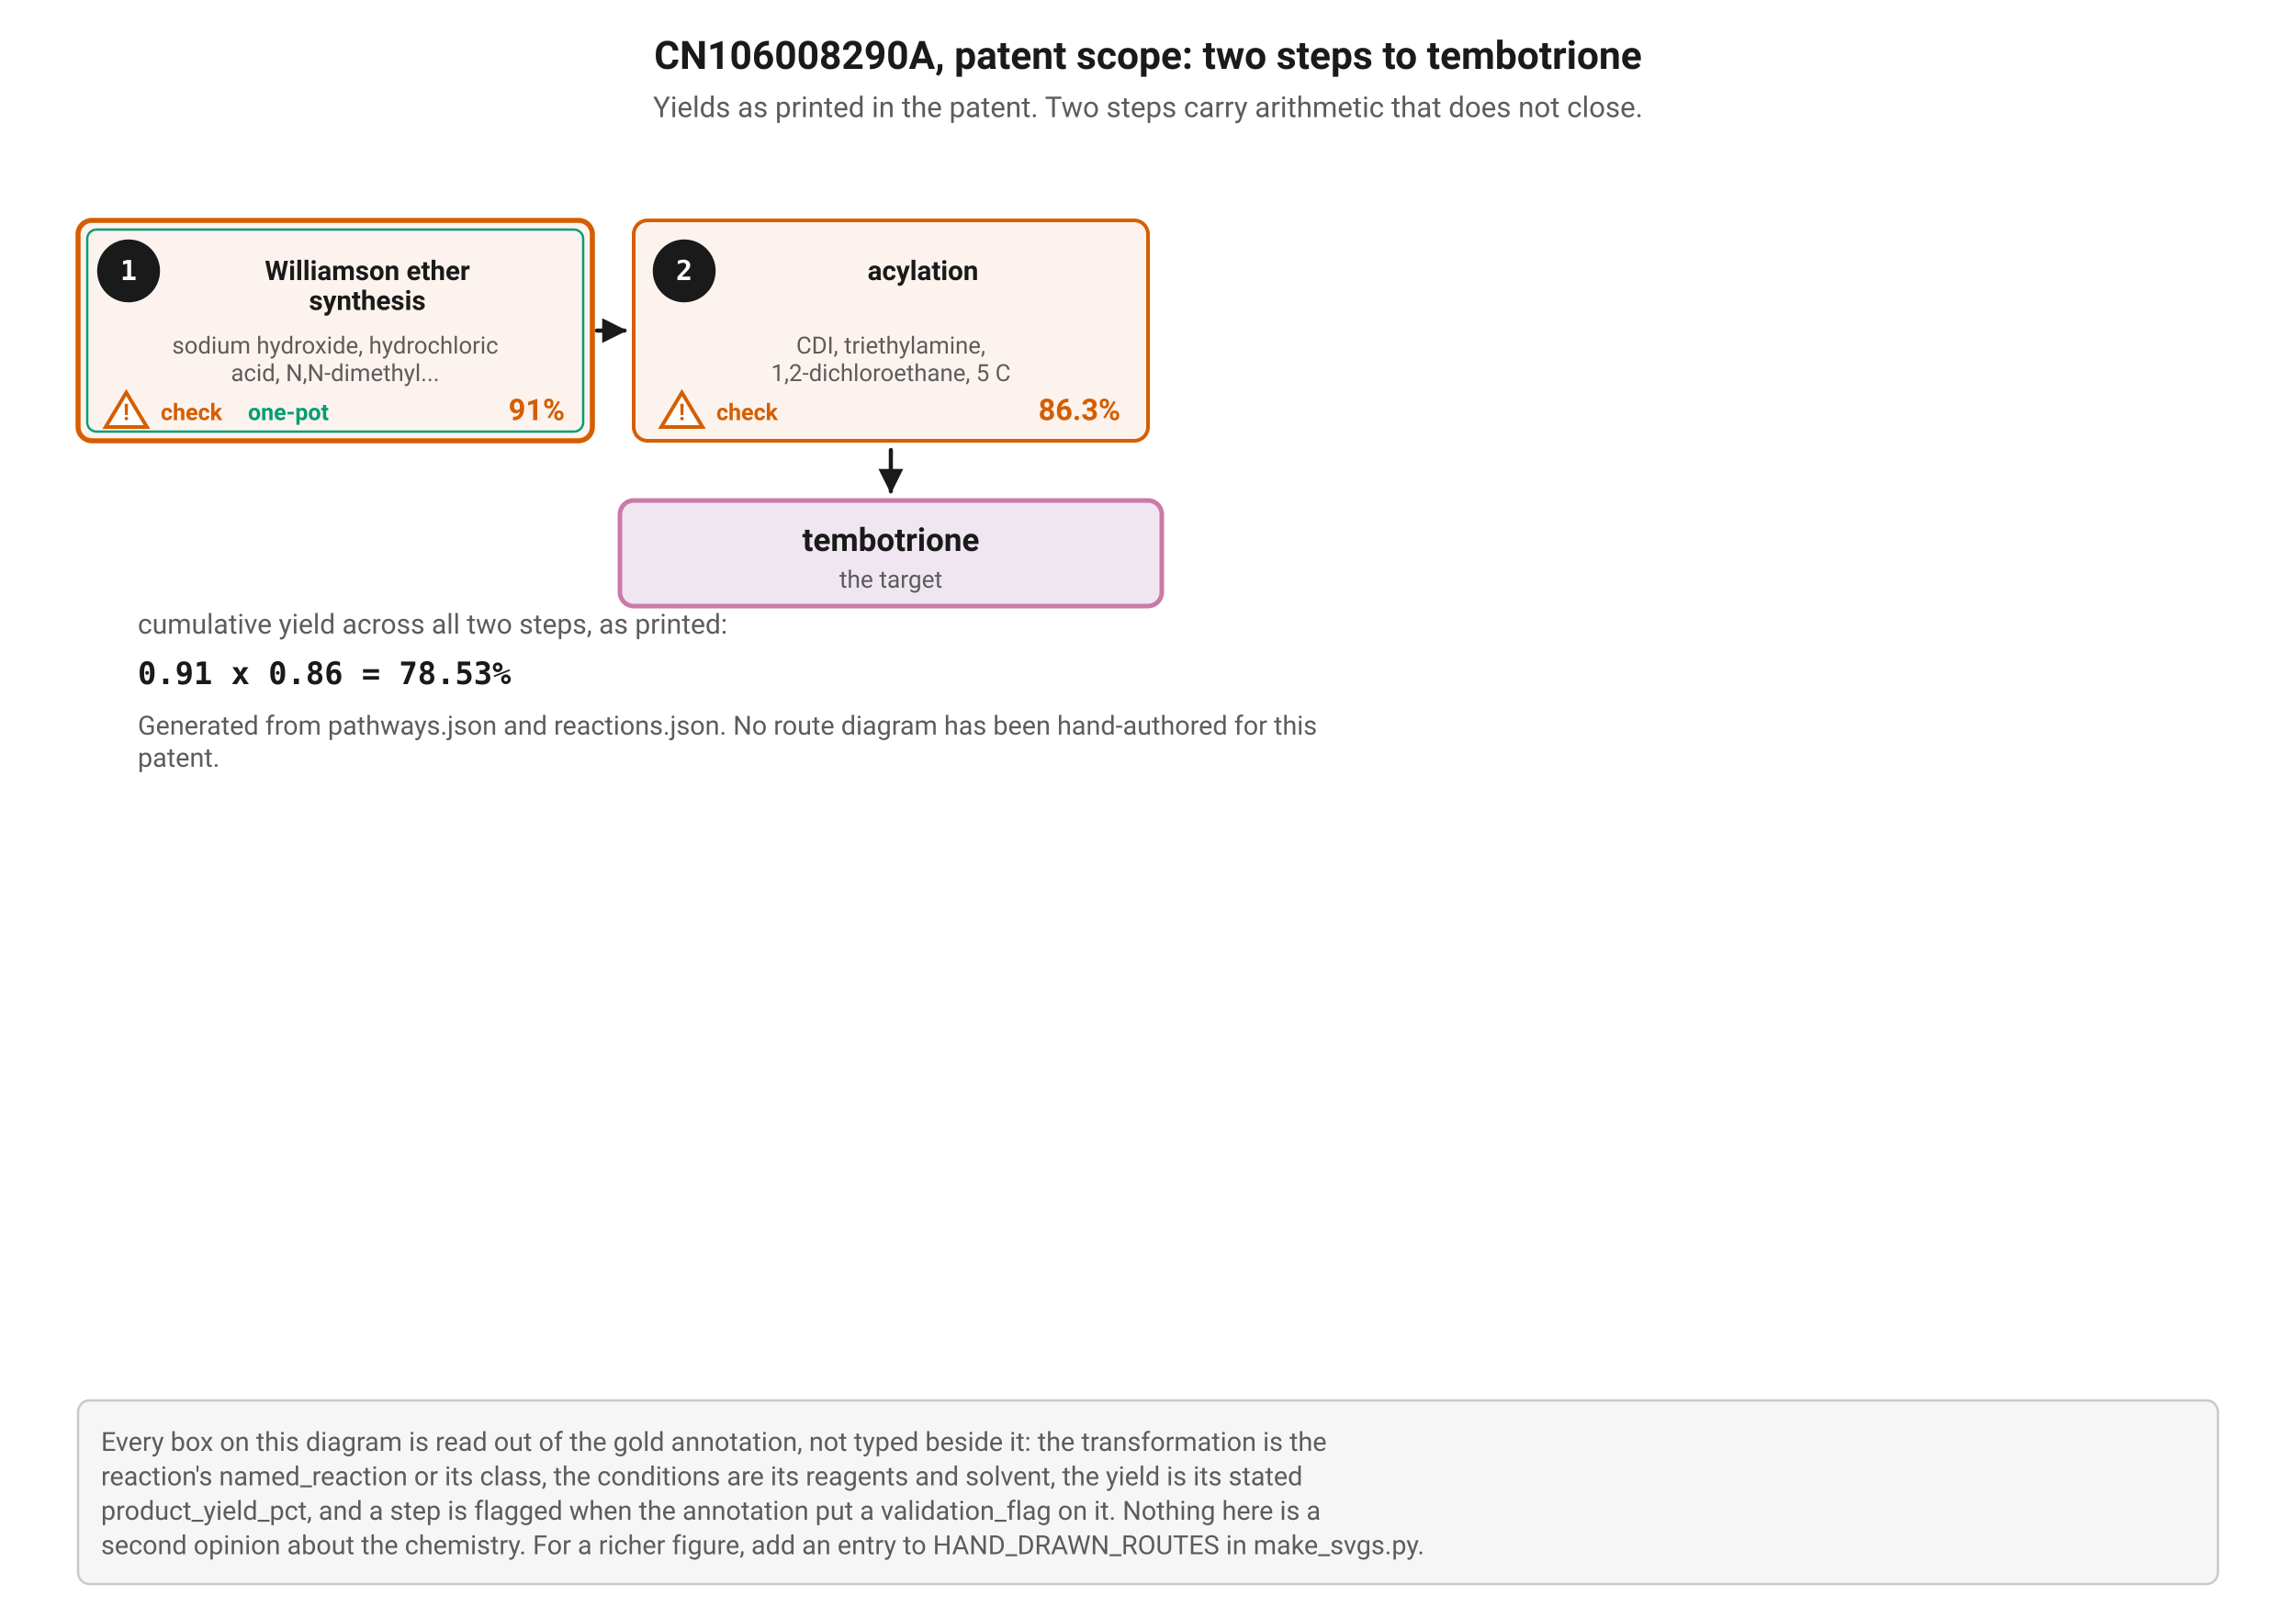
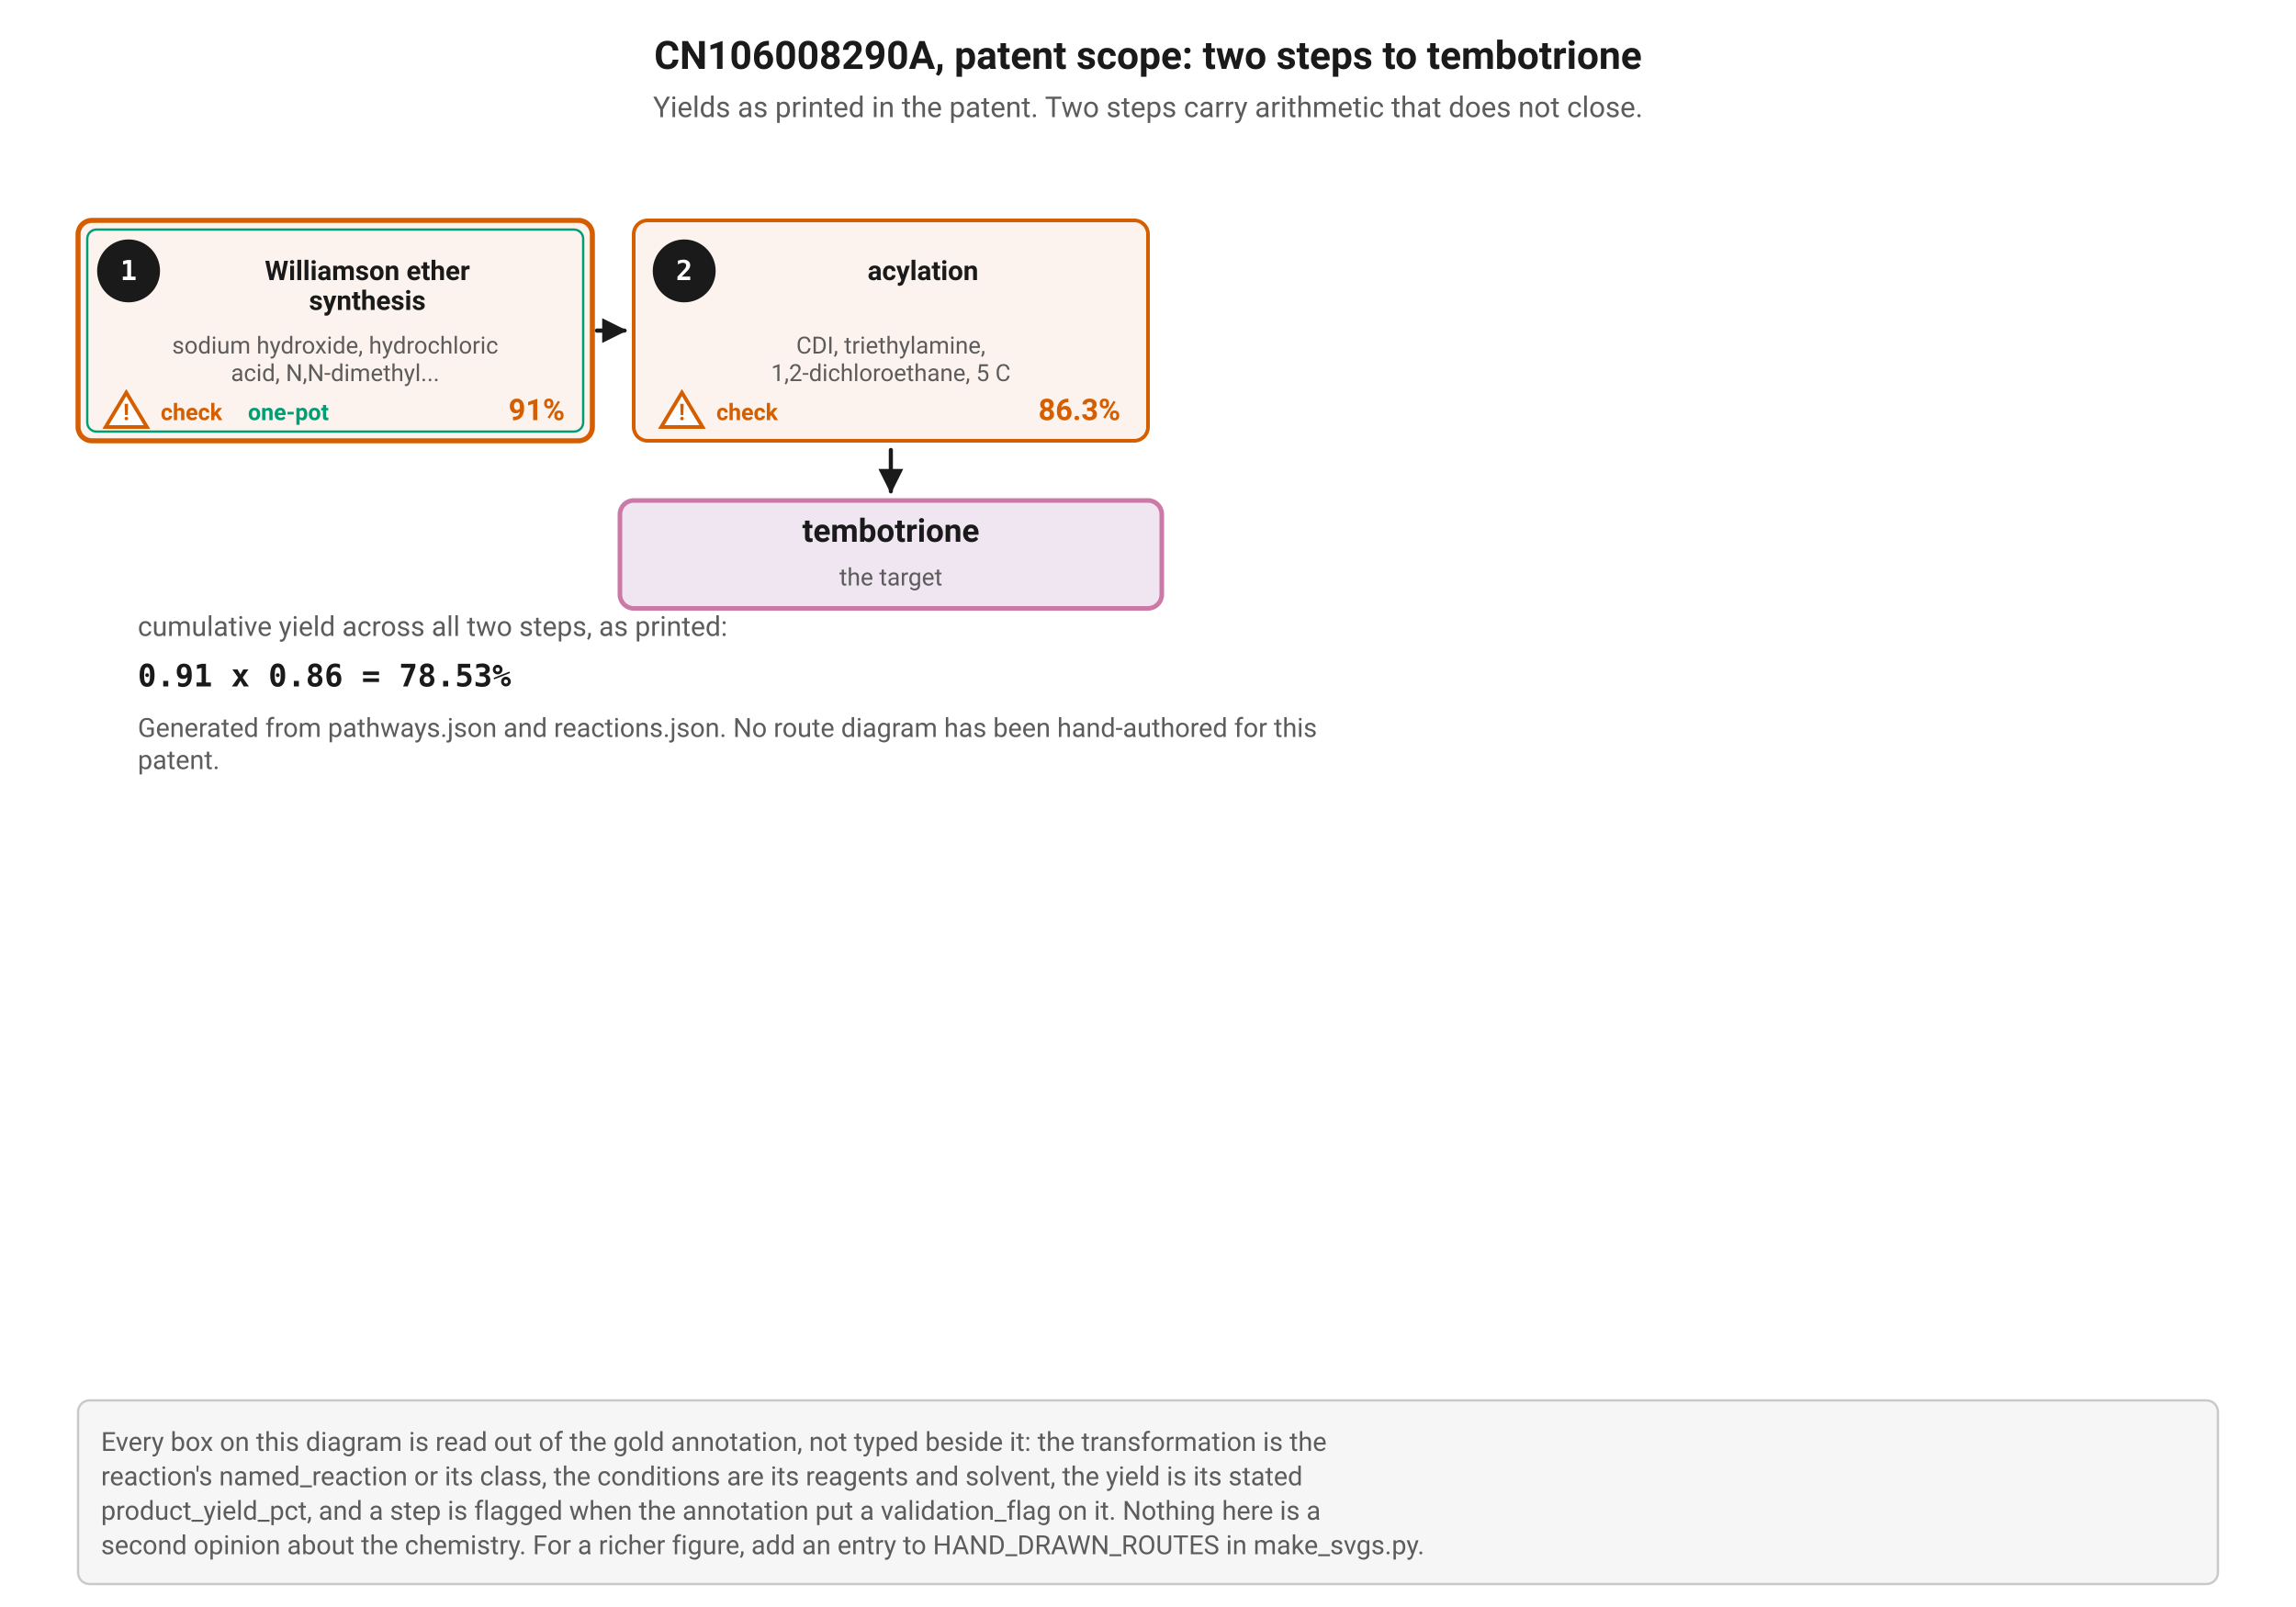
<svg xmlns="http://www.w3.org/2000/svg" viewBox="0 0 1000 700" width="100%" role="img" aria-labelledby="m2t m2d">
  <defs>
    <marker id="m2arrow" viewBox="0 0 10 10" refX="9" refY="5" markerWidth="6" markerHeight="6" orient="auto-start-reverse">
      <path d="M 0 0 L 10 5 L 0 10 z" fill="#1a1a1a" />
    </marker>
    <pattern id="m2hatch" width="7" height="7" patternUnits="userSpaceOnUse" patternTransform="rotate(45)">
      <line x1="0" y1="0" x2="0" y2="7" stroke="#5c5c5c" stroke-width="2.2" />
    </pattern>
  </defs>
  <rect width="1000" height="700" fill="#ffffff" />
  <text x="500" y="30" font-family="ui-sans-serif, -apple-system, Segoe UI, Roboto, sans-serif" font-size="17" font-weight="600" fill="#1a1a1a" text-anchor="middle">CN106008290A, patent scope: two steps to tembotrione</text>
  <text x="500" y="51" font-family="ui-sans-serif, -apple-system, Segoe UI, Roboto, sans-serif" font-size="12.5" font-weight="normal" fill="#5c5c5c" text-anchor="middle">Yields as printed in the patent. Two steps carry arithmetic that does not close.</text>
  <rect x="34" y="96" width="224" height="96" rx="6" fill="#fdf3ee" fill-opacity="1" stroke="#D55E00" stroke-width="2.2" />
  <rect x="38" y="100" width="216" height="88" rx="4" fill="none" fill-opacity="1" stroke="#009E73" stroke-width="1.0" />
  <circle cx="56" cy="118" r="13" fill="#1a1a1a" stroke="#1a1a1a" stroke-width="1.4" />
  <text x="56" y="122" font-family="ui-monospace, SFMono-Regular, Menlo, monospace" font-size="12" font-weight="700" fill="#ffffff" text-anchor="middle">1</text>
  <text x="160.0" y="122" font-family="ui-sans-serif, -apple-system, Segoe UI, Roboto, sans-serif" font-size="11.8" font-weight="600" fill="#1a1a1a" text-anchor="middle">Williamson ether</text>
  <text x="160.0" y="135" font-family="ui-sans-serif, -apple-system, Segoe UI, Roboto, sans-serif" font-size="11.8" font-weight="600" fill="#1a1a1a" text-anchor="middle">synthesis</text>
  <text x="146.0" y="154" font-family="ui-sans-serif, -apple-system, Segoe UI, Roboto, sans-serif" font-size="10.3" font-weight="normal" fill="#5c5c5c" text-anchor="middle">sodium hydroxide, hydrochloric</text>
  <text x="146.0" y="166" font-family="ui-sans-serif, -apple-system, Segoe UI, Roboto, sans-serif" font-size="10.3" font-weight="normal" fill="#5c5c5c" text-anchor="middle">acid, N,N-dimethyl...</text>
  <text x="246" y="183" font-family="ui-sans-serif, -apple-system, Segoe UI, Roboto, sans-serif" font-size="13" font-weight="700" fill="#D55E00" text-anchor="end">91%</text>
  <text x="108" y="183" font-family="ui-sans-serif, -apple-system, Segoe UI, Roboto, sans-serif" font-size="10" font-weight="600" fill="#009E73" text-anchor="start">one-pot</text>
  <polygon points="46,186 55,171 64,186" fill="#ffffff" stroke="#D55E00" stroke-width="1.6" />
  <text x="55" y="183" font-family="ui-sans-serif, -apple-system, Segoe UI, Roboto, sans-serif" font-size="10" font-weight="700" fill="#D55E00" text-anchor="middle">!</text>
  <text x="70" y="183" font-family="ui-sans-serif, -apple-system, Segoe UI, Roboto, sans-serif" font-size="10" font-weight="600" fill="#D55E00" text-anchor="start">check</text>
  <rect x="276" y="96" width="224" height="96" rx="6" fill="#fdf3ee" fill-opacity="1" stroke="#D55E00" stroke-width="1.6" />
  <circle cx="298" cy="118" r="13" fill="#1a1a1a" stroke="#1a1a1a" stroke-width="1.4" />
  <text x="298" y="122" font-family="ui-monospace, SFMono-Regular, Menlo, monospace" font-size="12" font-weight="700" fill="#ffffff" text-anchor="middle">2</text>
  <text x="402.0" y="122" font-family="ui-sans-serif, -apple-system, Segoe UI, Roboto, sans-serif" font-size="11.8" font-weight="600" fill="#1a1a1a" text-anchor="middle">acylation</text>
  <text x="388.0" y="154" font-family="ui-sans-serif, -apple-system, Segoe UI, Roboto, sans-serif" font-size="10.3" font-weight="normal" fill="#5c5c5c" text-anchor="middle">CDI, triethylamine,</text>
  <text x="388.0" y="166" font-family="ui-sans-serif, -apple-system, Segoe UI, Roboto, sans-serif" font-size="10.3" font-weight="normal" fill="#5c5c5c" text-anchor="middle">1,2-dichloroethane, 5 C</text>
  <text x="488" y="183" font-family="ui-sans-serif, -apple-system, Segoe UI, Roboto, sans-serif" font-size="13" font-weight="700" fill="#D55E00" text-anchor="end">86.3%</text>
  <polygon points="288,186 297,171 306,186" fill="#ffffff" stroke="#D55E00" stroke-width="1.6" />
  <text x="297" y="183" font-family="ui-sans-serif, -apple-system, Segoe UI, Roboto, sans-serif" font-size="10" font-weight="700" fill="#D55E00" text-anchor="middle">!</text>
  <text x="312" y="183" font-family="ui-sans-serif, -apple-system, Segoe UI, Roboto, sans-serif" font-size="10" font-weight="600" fill="#D55E00" text-anchor="start">check</text>
  <line x1="260" y1="144.0" x2="272" y2="144.0" stroke="#1a1a1a" stroke-width="1.8" stroke-linecap="round" marker-end="url(#m2arrow)" />
-   <rect x="270" y="218" width="236" height="46" rx="6" fill="#efe6f1" fill-opacity="1" stroke="#CC79A7" stroke-width="2" />
-   <text x="388.0" y="240" font-family="ui-sans-serif, -apple-system, Segoe UI, Roboto, sans-serif" font-size="14" font-weight="700" fill="#1a1a1a" text-anchor="middle">tembotrione</text>
-   <text x="388.0" y="256" font-family="ui-sans-serif, -apple-system, Segoe UI, Roboto, sans-serif" font-size="10.5" font-weight="normal" fill="#5c5c5c" text-anchor="middle">the target</text>
+   <rect x="270" y="218" width="236" height="47" rx="6" fill="#efe6f1" fill-opacity="1" stroke="#CC79A7" stroke-width="2" />
+   <text x="388.0" y="236" font-family="ui-sans-serif, -apple-system, Segoe UI, Roboto, sans-serif" font-size="14" font-weight="700" fill="#1a1a1a" text-anchor="middle">tembotrione</text>
+   <text x="388.0" y="255" font-family="ui-sans-serif, -apple-system, Segoe UI, Roboto, sans-serif" font-size="10.5" font-weight="normal" fill="#5c5c5c" text-anchor="middle">the target</text>
  <line x1="388.0" y1="196" x2="388.0" y2="214" stroke="#1a1a1a" stroke-width="1.8" stroke-linecap="round" marker-end="url(#m2arrow)" />
-   <text x="60" y="276" font-family="ui-sans-serif, -apple-system, Segoe UI, Roboto, sans-serif" font-size="12" font-weight="normal" fill="#5c5c5c" text-anchor="start">cumulative yield across all two steps, as printed:</text>
-   <text x="60" y="298" font-family="ui-monospace, SFMono-Regular, Menlo, monospace" font-size="13.5" font-weight="700" fill="#1a1a1a" text-anchor="start">0.91 x 0.86  =  78.53%</text>
-   <text x="60" y="320" font-family="ui-sans-serif, -apple-system, Segoe UI, Roboto, sans-serif" font-size="11.5" font-weight="normal" fill="#5c5c5c" text-anchor="start">Generated from pathways.json and reactions.json. No route diagram has been hand-authored for this</text>
-   <text x="60" y="334" font-family="ui-sans-serif, -apple-system, Segoe UI, Roboto, sans-serif" font-size="11.5" font-weight="normal" fill="#5c5c5c" text-anchor="start">patent.</text>
+   <text x="60" y="277" font-family="ui-sans-serif, -apple-system, Segoe UI, Roboto, sans-serif" font-size="12" font-weight="normal" fill="#5c5c5c" text-anchor="start">cumulative yield across all two steps, as printed:</text>
+   <text x="60" y="299" font-family="ui-monospace, SFMono-Regular, Menlo, monospace" font-size="13.5" font-weight="700" fill="#1a1a1a" text-anchor="start">0.91 x 0.86  =  78.53%</text>
+   <text x="60" y="321" font-family="ui-sans-serif, -apple-system, Segoe UI, Roboto, sans-serif" font-size="11.5" font-weight="normal" fill="#5c5c5c" text-anchor="start">Generated from pathways.json and reactions.json. No route diagram has been hand-authored for this</text>
+   <text x="60" y="335" font-family="ui-sans-serif, -apple-system, Segoe UI, Roboto, sans-serif" font-size="11.5" font-weight="normal" fill="#5c5c5c" text-anchor="start">patent.</text>
  <rect x="34" y="610" width="932" height="80" rx="5" fill="#f6f6f6" fill-opacity="1" stroke="#c9c9c9" stroke-width="1" />
  <text x="44" y="632" font-family="ui-sans-serif, -apple-system, Segoe UI, Roboto, sans-serif" font-size="11.5" font-weight="normal" fill="#5c5c5c" text-anchor="start">Every box on this diagram is read out of the gold annotation, not typed beside it: the transformation is the</text>
  <text x="44" y="647" font-family="ui-sans-serif, -apple-system, Segoe UI, Roboto, sans-serif" font-size="11.5" font-weight="normal" fill="#5c5c5c" text-anchor="start">reaction's named_reaction or its class, the conditions are its reagents and solvent, the yield is its stated</text>
  <text x="44" y="662" font-family="ui-sans-serif, -apple-system, Segoe UI, Roboto, sans-serif" font-size="11.5" font-weight="normal" fill="#5c5c5c" text-anchor="start">product_yield_pct, and a step is flagged when the annotation put a validation_flag on it. Nothing here is a</text>
  <text x="44" y="677" font-family="ui-sans-serif, -apple-system, Segoe UI, Roboto, sans-serif" font-size="11.5" font-weight="normal" fill="#5c5c5c" text-anchor="start">second opinion about the chemistry. For a richer figure, add an entry to HAND_DRAWN_ROUTES in make_svgs.py.</text>
</svg>
